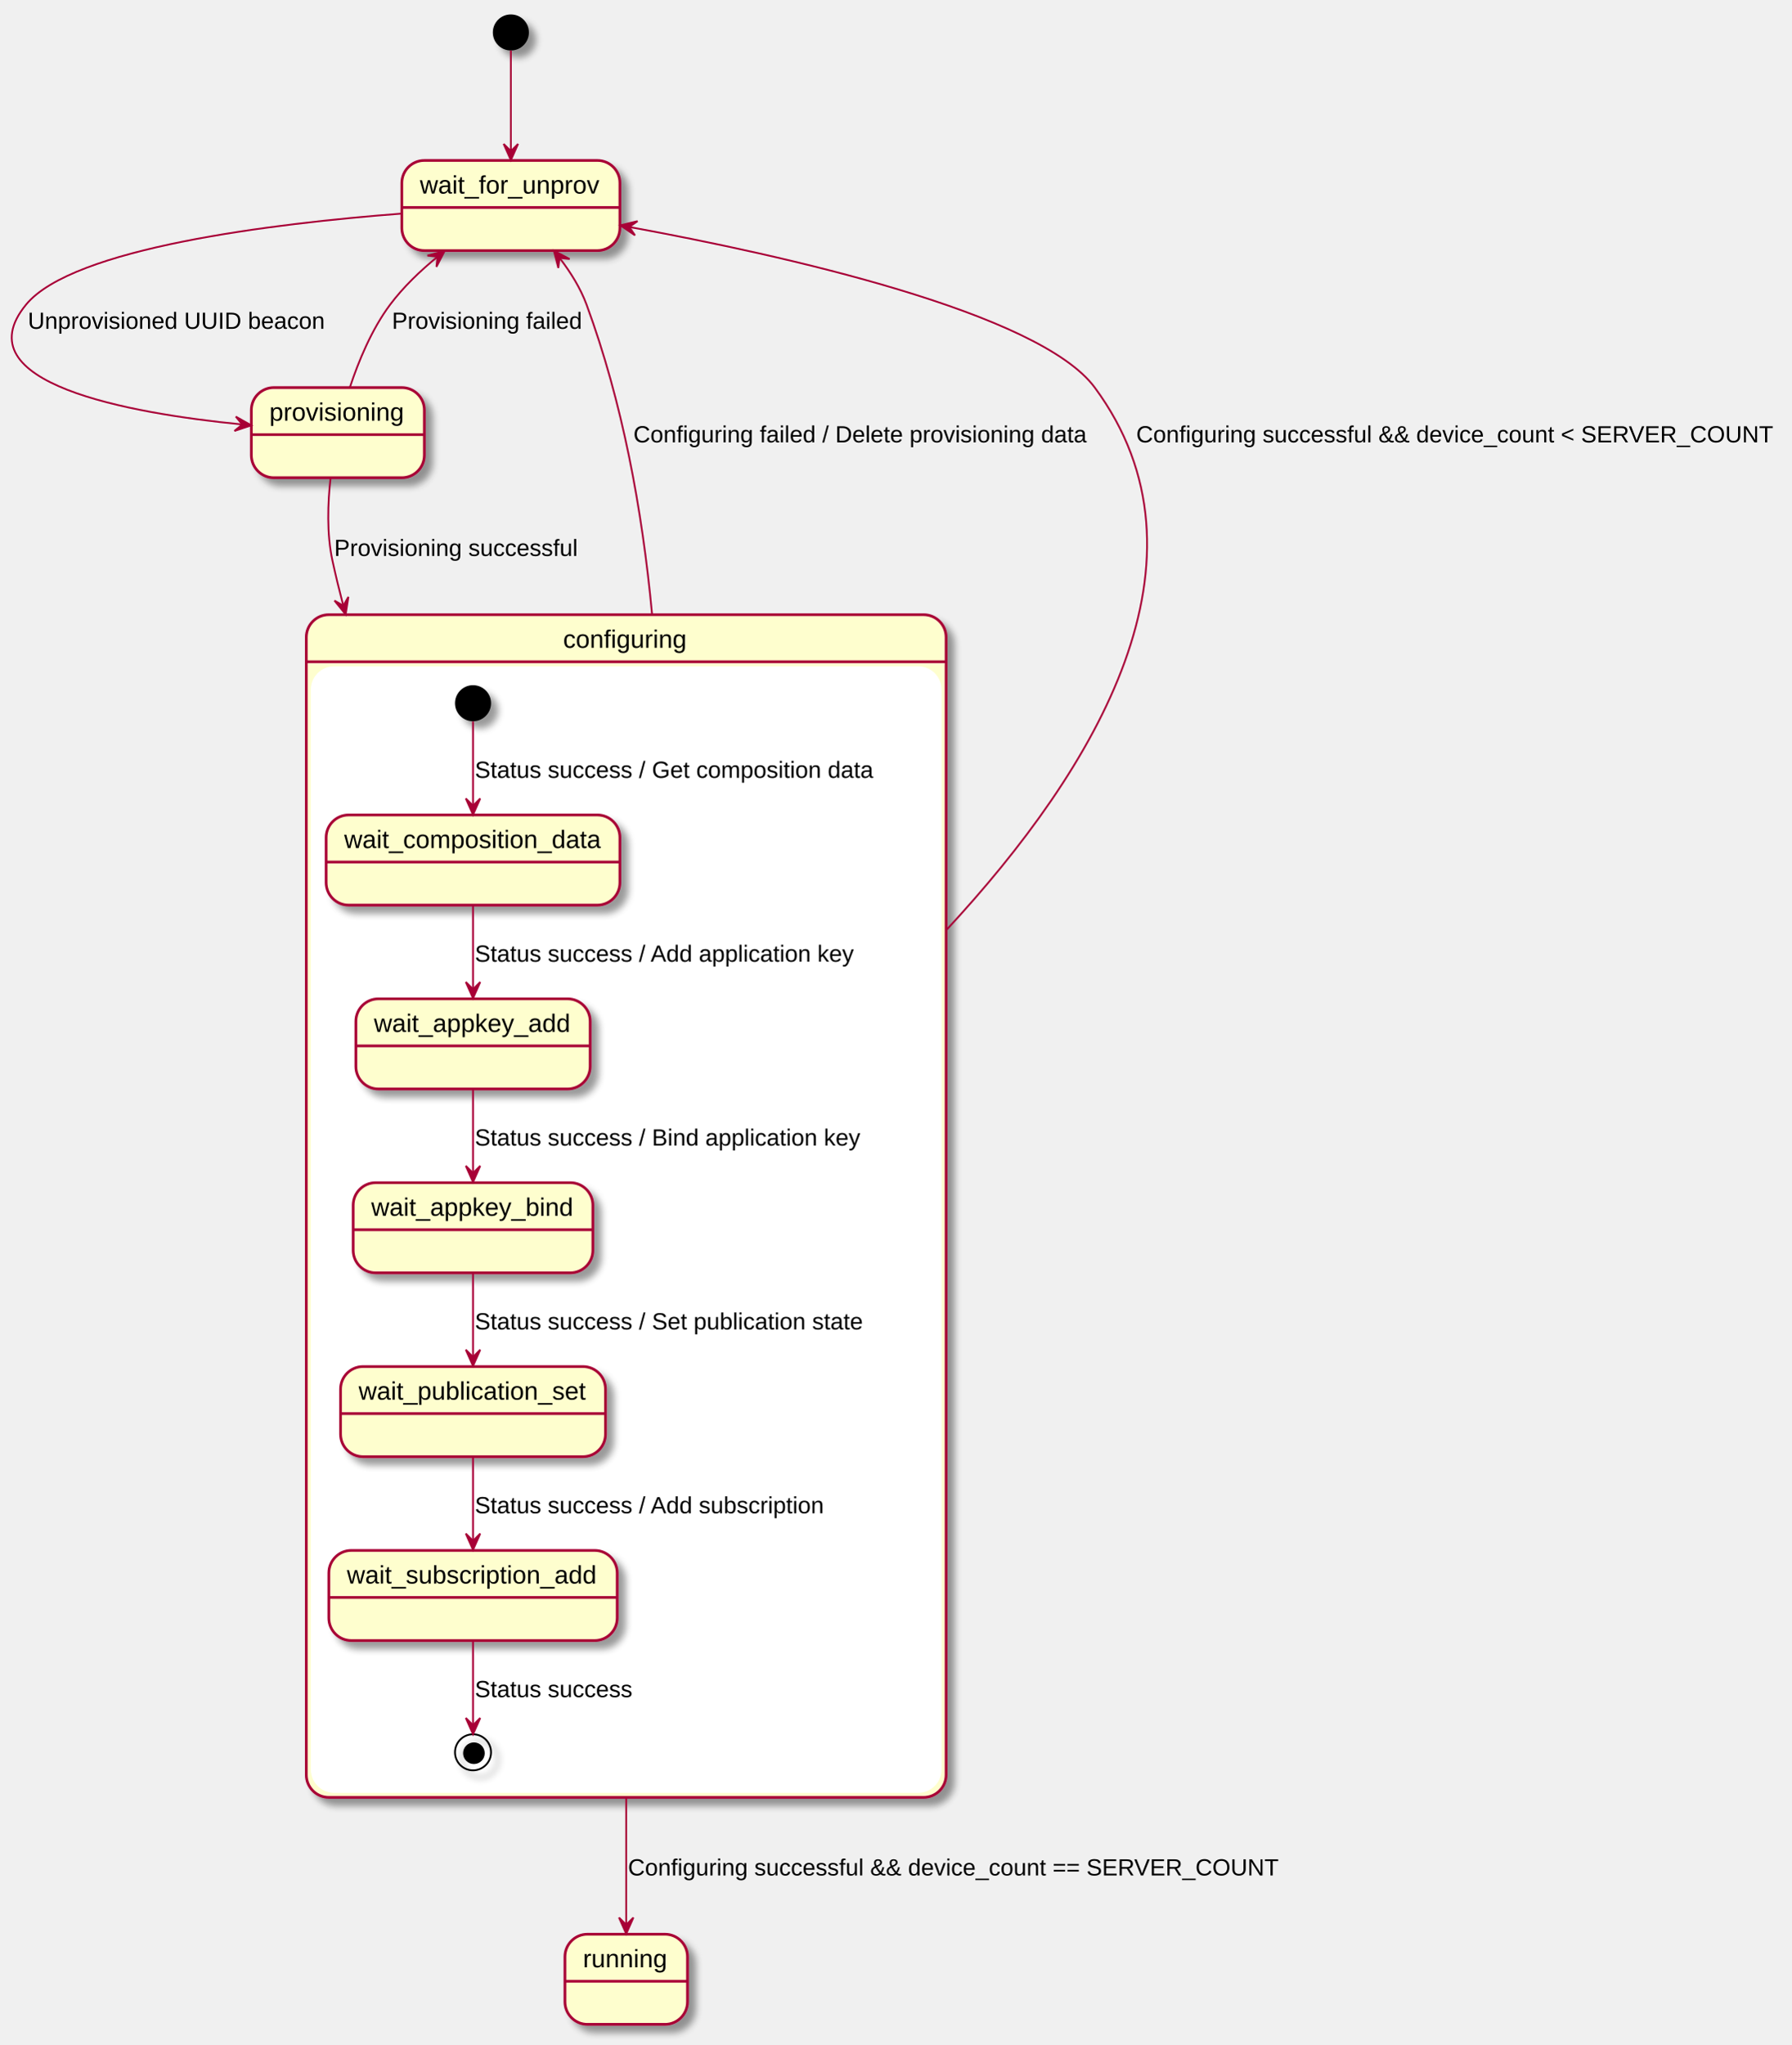
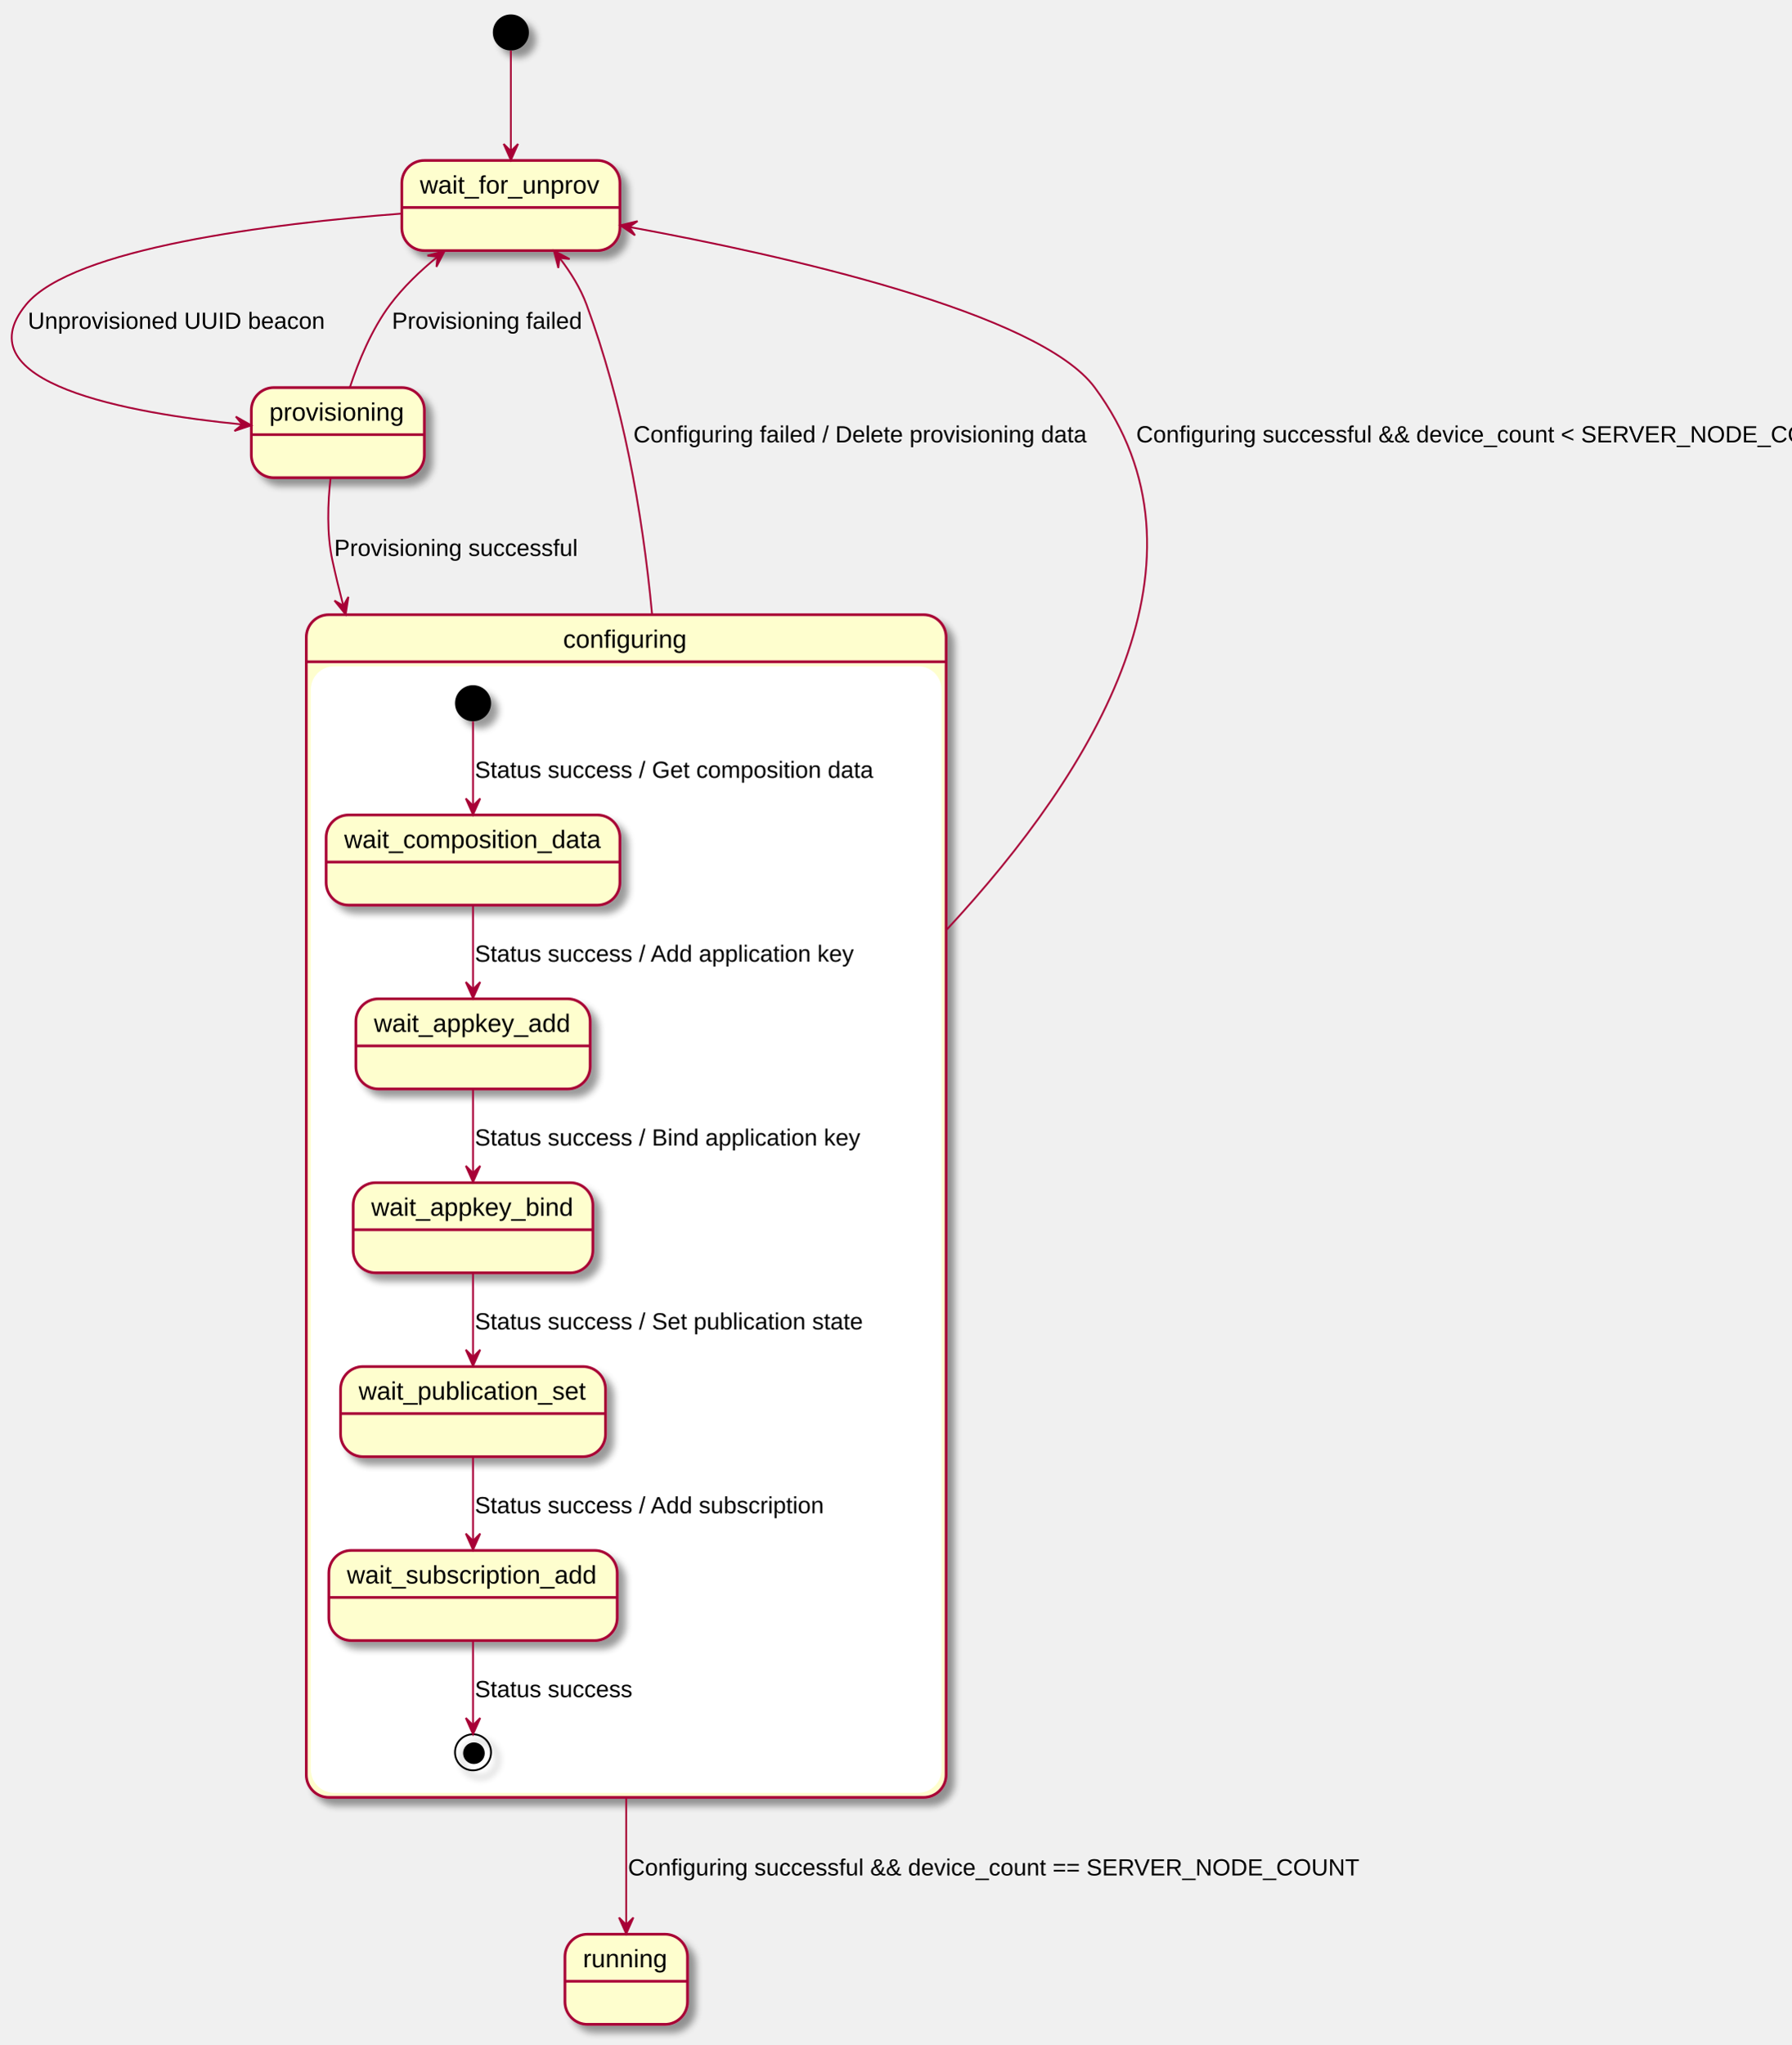
<svg xmlns="http://www.w3.org/2000/svg" contentScriptType="application/ecmascript" contentStyleType="text/css" height="1134px" preserveAspectRatio="none" style="width:994px;height:1134px;" version="1.1" viewBox="0 0 994 1134" width="994px" zoomAndPan="magnify">
  <defs>
    <filter height="300%" id="f1df6656phnp97" width="300%" x="-1" y="-1">
      <feGaussianBlur result="blurOut" stdDeviation="2.0" />
      <feColorMatrix in="blurOut" result="blurOut2" type="matrix" values="0 0 0 0 0 0 0 0 0 0 0 0 0 0 0 0 0 0 .4 0" />
      <feOffset dx="4.0" dy="4.0" in="blurOut2" result="blurOut3" />
      <feBlend in="SourceGraphic" in2="blurOut3" mode="normal" />
    </filter>
  </defs>
  <g>
    <ellipse cx="283.444" cy="18" fill="#000000" filter="url(#f1df6656phnp97)" rx="10" ry="10" style="stroke: none; stroke-width: 1.0;" />
    <rect fill="#FEFECE" filter="url(#f1df6656phnp97)" height="50" rx="12.5" ry="12.5" style="stroke: #A80036; stroke-width: 1.5;" width="121" x="222.944" y="89" />
    <line style="stroke: #A80036; stroke-width: 1.5;" x1="222.944" x2="343.944" y1="115.099" y2="115.099" />
    <text fill="#000000" font-family="Arial" font-size="14" lengthAdjust="spacingAndGlyphs" textLength="101" x="232.944" y="107.361">wait_for_unprov</text>
    <rect fill="#FEFECE" filter="url(#f1df6656phnp97)" height="50" rx="12.5" ry="12.5" style="stroke: #A80036; stroke-width: 1.5;" width="96" x="139.444" y="215" />
    <line style="stroke: #A80036; stroke-width: 1.5;" x1="139.444" x2="235.444" y1="241.099" y2="241.099" />
    <text fill="#000000" font-family="Arial" font-size="14" lengthAdjust="spacingAndGlyphs" textLength="76" x="149.444" y="233.361">provisioning</text>
    <rect fill="#FEFECE" filter="url(#f1df6656phnp97)" height="50" rx="12.5" ry="12.5" style="stroke: #A80036; stroke-width: 1.5;" width="68" x="313.444" y="1073" />
    <line style="stroke: #A80036; stroke-width: 1.5;" x1="313.444" x2="381.444" y1="1099.099" y2="1099.099" />
    <text fill="#000000" font-family="Arial" font-size="14" lengthAdjust="spacingAndGlyphs" textLength="48" x="323.444" y="1091.361">running</text>
    <rect fill="#FEFECE" filter="url(#f1df6656phnp97)" height="656.099" rx="12.5" ry="12.5" style="stroke: #A80036; stroke-width: 1.5;" width="355" x="169.944" y="341" />
    <rect fill="#FFFFFF" height="624" rx="12.5" ry="12.5" style="stroke: #FFFFFF; stroke-width: 1.0;" width="349" x="172.944" y="370.099" />
    <line style="stroke: #A80036; stroke-width: 1.5;" x1="169.944" x2="524.944" y1="367.099" y2="367.099" />
    <text fill="#000000" font-family="Arial" font-size="14" lengthAdjust="spacingAndGlyphs" textLength="70" x="312.444" y="359.361">configuring</text>
    <ellipse cx="262.444" cy="390.099" fill="#000000" filter="url(#f1df6656phnp97)" rx="10" ry="10" style="stroke: none; stroke-width: 1.0;" />
    <rect fill="#FEFECE" filter="url(#f1df6656phnp97)" height="50" rx="12.5" ry="12.5" style="stroke: #A80036; stroke-width: 1.5;" width="163" x="180.944" y="452.099" />
    <line style="stroke: #A80036; stroke-width: 1.5;" x1="180.944" x2="343.944" y1="478.197" y2="478.197" />
    <text fill="#000000" font-family="Arial" font-size="14" lengthAdjust="spacingAndGlyphs" textLength="143" x="190.944" y="470.459">wait_composition_data</text>
    <rect fill="#FEFECE" filter="url(#f1df6656phnp97)" height="50" rx="12.5" ry="12.5" style="stroke: #A80036; stroke-width: 1.5;" width="130" x="197.444" y="554.099" />
    <line style="stroke: #A80036; stroke-width: 1.5;" x1="197.444" x2="327.444" y1="580.197" y2="580.197" />
    <text fill="#000000" font-family="Arial" font-size="14" lengthAdjust="spacingAndGlyphs" textLength="110" x="207.444" y="572.46">wait_appkey_add</text>
    <rect fill="#FEFECE" filter="url(#f1df6656phnp97)" height="50" rx="12.5" ry="12.5" style="stroke: #A80036; stroke-width: 1.5;" width="133" x="195.944" y="656.099" />
    <line style="stroke: #A80036; stroke-width: 1.5;" x1="195.944" x2="328.944" y1="682.197" y2="682.197" />
    <text fill="#000000" font-family="Arial" font-size="14" lengthAdjust="spacingAndGlyphs" textLength="113" x="205.944" y="674.46">wait_appkey_bind</text>
    <rect fill="#FEFECE" filter="url(#f1df6656phnp97)" height="50" rx="12.5" ry="12.5" style="stroke: #A80036; stroke-width: 1.5;" width="147" x="188.944" y="758.099" />
    <line style="stroke: #A80036; stroke-width: 1.5;" x1="188.944" x2="335.944" y1="784.197" y2="784.197" />
    <text fill="#000000" font-family="Arial" font-size="14" lengthAdjust="spacingAndGlyphs" textLength="127" x="198.944" y="776.46">wait_publication_set</text>
    <rect fill="#FEFECE" filter="url(#f1df6656phnp97)" height="50" rx="12.5" ry="12.5" style="stroke: #A80036; stroke-width: 1.5;" width="160" x="182.444" y="860.099" />
    <line style="stroke: #A80036; stroke-width: 1.5;" x1="182.444" x2="342.444" y1="886.197" y2="886.197" />
    <text fill="#000000" font-family="Arial" font-size="14" lengthAdjust="spacingAndGlyphs" textLength="140" x="192.444" y="878.46">wait_subscription_add</text>
    <ellipse cx="262.444" cy="972.099" fill="none" filter="url(#f1df6656phnp97)" rx="10" ry="10" style="stroke: #000000; stroke-width: 1.0;" />
    <ellipse cx="262.944" cy="972.599" fill="#000000" rx="6" ry="6" style="stroke: none; stroke-width: 1.0;" />
    <path d="M262.444,400.195 C262.444,411.2 262.444,430.277 262.444,446.551 " fill="none" id="*start*configuring-wait_composition_data" style="stroke: #A80036; stroke-width: 1.0;" />
    <polygon fill="#A80036" points="262.444,451.947,266.444,442.947,262.444,446.947,258.444,442.947,262.444,451.947" style="stroke: #A80036; stroke-width: 1.0;" />
    <text fill="#000000" font-family="Arial" font-size="13" lengthAdjust="spacingAndGlyphs" textLength="227" x="263.444" y="431.505">Status success / Get composition data</text>
    <path d="M262.444,502.306 C262.444,516.206 262.444,533.768 262.444,548.486 " fill="none" id="wait_composition_data-wait_appkey_add" style="stroke: #A80036; stroke-width: 1.0;" />
    <polygon fill="#A80036" points="262.444,553.768,266.444,544.768,262.444,548.768,258.444,544.768,262.444,553.768" style="stroke: #A80036; stroke-width: 1.0;" />
    <text fill="#000000" font-family="Arial" font-size="13" lengthAdjust="spacingAndGlyphs" textLength="217" x="263.444" y="533.505">Status success / Add application key</text>
    <path d="M262.444,604.306 C262.444,618.206 262.444,635.768 262.444,650.486 " fill="none" id="wait_appkey_add-wait_appkey_bind" style="stroke: #A80036; stroke-width: 1.0;" />
    <polygon fill="#A80036" points="262.444,655.768,266.444,646.768,262.444,650.768,258.444,646.768,262.444,655.768" style="stroke: #A80036; stroke-width: 1.0;" />
    <text fill="#000000" font-family="Arial" font-size="13" lengthAdjust="spacingAndGlyphs" textLength="220" x="263.444" y="635.505">Status success / Bind application key</text>
    <path d="M262.444,706.306 C262.444,720.206 262.444,737.768 262.444,752.486 " fill="none" id="wait_appkey_bind-wait_publication_set" style="stroke: #A80036; stroke-width: 1.0;" />
    <polygon fill="#A80036" points="262.444,757.768,266.444,748.768,262.444,752.768,258.444,748.768,262.444,757.768" style="stroke: #A80036; stroke-width: 1.0;" />
    <text fill="#000000" font-family="Arial" font-size="13" lengthAdjust="spacingAndGlyphs" textLength="222" x="263.444" y="737.505">Status success / Set publication state</text>
    <path d="M262.444,808.306 C262.444,822.206 262.444,839.768 262.444,854.486 " fill="none" id="wait_publication_set-wait_subscription_add" style="stroke: #A80036; stroke-width: 1.0;" />
    <polygon fill="#A80036" points="262.444,859.768,266.444,850.768,262.444,854.768,258.444,850.768,262.444,859.768" style="stroke: #A80036; stroke-width: 1.0;" />
    <text fill="#000000" font-family="Arial" font-size="13" lengthAdjust="spacingAndGlyphs" textLength="200" x="263.444" y="839.505">Status success / Add subscription</text>
    <path d="M262.444,910.229 C262.444,925.346 262.444,944.303 262.444,957.009 " fill="none" id="wait_subscription_add-*end*configuring" style="stroke: #A80036; stroke-width: 1.0;" />
    <polygon fill="#A80036" points="262.444,962.042,266.444,953.042,262.444,957.042,258.444,953.042,262.444,962.042" style="stroke: #A80036; stroke-width: 1.0;" />
    <text fill="#000000" font-family="Arial" font-size="13" lengthAdjust="spacingAndGlyphs" textLength="91" x="263.444" y="941.505">Status success</text>
    <path d="M283.444,28.01 C283.444,40.7 283.444,64.41 283.444,83.57 " fill="none" id="*start-wait_for_unprov" style="stroke: #A80036; stroke-width: 1.0;" />
    <polygon fill="#A80036" points="283.444,88.84,287.444,79.84,283.444,83.84,279.444,79.84,283.444,88.84" style="stroke: #A80036; stroke-width: 1.0;" />
    <path d="M222.705,118.49 C151.605,123.985 40.252,137.495 14.444,169 C-21.204,212.516 71.073,229.203 134.154,235.438 " fill="none" id="wait_for_unprov-provisioning" style="stroke: #A80036; stroke-width: 1.0;" />
    <polygon fill="#A80036" points="139.401,235.939,130.822,231.101,134.424,235.463,130.061,239.065,139.401,235.939" style="stroke: #A80036; stroke-width: 1.0;" />
    <text fill="#000000" font-family="Arial" font-size="13" lengthAdjust="spacingAndGlyphs" textLength="160" x="15.444" y="182.406">Unprovisioned UUID beacon</text>
    <path d="M194.156,214.769 C198.877,200.527 206.196,182.69 216.444,169 C223.729,159.268 233.153,150.266 242.619,142.515 " fill="none" id="provisioning-wait_for_unprov" style="stroke: #A80036; stroke-width: 1.0;" />
    <polygon fill="#A80036" points="246.673,139.27,237.147,141.77,242.769,142.394,242.145,148.016,246.673,139.27" style="stroke: #A80036; stroke-width: 1.0;" />
    <text fill="#000000" font-family="Arial" font-size="13" lengthAdjust="spacingAndGlyphs" textLength="103" x="217.444" y="182.406">Provisioning failed</text>
    <path d="M183.389,265.234 C181.862,278.832 181.186,296.024 184.444,311 C186.227,319.201 188.217,327.44 190.388,335.693 " fill="none" id="provisioning-configuring" style="stroke: #A80036; stroke-width: 1.0;" />
    <polygon fill="#A80036" points="191.763,340.834,193.3,331.106,190.47,336.004,185.572,333.174,191.763,340.834" style="stroke: #A80036; stroke-width: 1.0;" />
    <text fill="#000000" font-family="Arial" font-size="13" lengthAdjust="spacingAndGlyphs" textLength="135" x="185.444" y="308.406">Provisioning successful</text>
    <path d="M361.796,340.823 C356.324,282.345 345.281,222.916 325.444,169 C322.087,159.877 316.584,151.069 310.65,143.305 " fill="none" id="configuring-wait_for_unprov" style="stroke: #A80036; stroke-width: 1.0;" />
    <polygon fill="#A80036" points="307.32,139.104,309.779,148.641,310.427,143.021,316.047,143.669,307.32,139.104" style="stroke: #A80036; stroke-width: 1.0;" />
    <text fill="#000000" font-family="Arial" font-size="13" lengthAdjust="spacingAndGlyphs" textLength="247" x="351.444" y="245.406">Configuring failed / Delete provisioning data</text>
    <path d="M525.022,516.004 C609.165,425.41 677.504,309.945 607.444,215 C576.643,173.259 434.694,141.596 349.23,125.917 " fill="none" id="configuring-wait_for_unprov" style="stroke: #A80036; stroke-width: 1.0;" />
    <polygon fill="#A80036" points="344.192,124.999,352.33,130.547,349.111,125.895,353.763,122.676,344.192,124.999" style="stroke: #A80036; stroke-width: 1.0;" />
-     <text fill="#000000" font-family="Arial" font-size="13" lengthAdjust="spacingAndGlyphs" textLength="352" x="630.444" y="245.406">Configuring successful &amp;&amp; device_count &lt; SERVER_COUNT</text>
+     <text fill="#000000" font-family="Arial" font-size="13" lengthAdjust="spacingAndGlyphs" textLength="352" x="630.444" y="245.406">Configuring successful &amp;&amp; device_count &lt; SERVER_NODE_COUNT</text>
    <path d="M347.444,997.157 C347.444,1025.37 347.444,1049.846 347.444,1067.503 " fill="none" id="configuring-running" style="stroke: #A80036; stroke-width: 1.0;" />
    <polygon fill="#A80036" points="347.444,1072.76,351.444,1063.76,347.444,1067.76,343.444,1063.76,347.444,1072.76" style="stroke: #A80036; stroke-width: 1.0;" />
-     <text fill="#000000" font-family="Arial" font-size="13" lengthAdjust="spacingAndGlyphs" textLength="360" x="348.444" y="1040.407">Configuring successful &amp;&amp; device_count == SERVER_COUNT</text>
+     <text fill="#000000" font-family="Arial" font-size="13" lengthAdjust="spacingAndGlyphs" textLength="360" x="348.444" y="1040.407">Configuring successful &amp;&amp; device_count == SERVER_NODE_COUNT</text>
  </g>
</svg>
